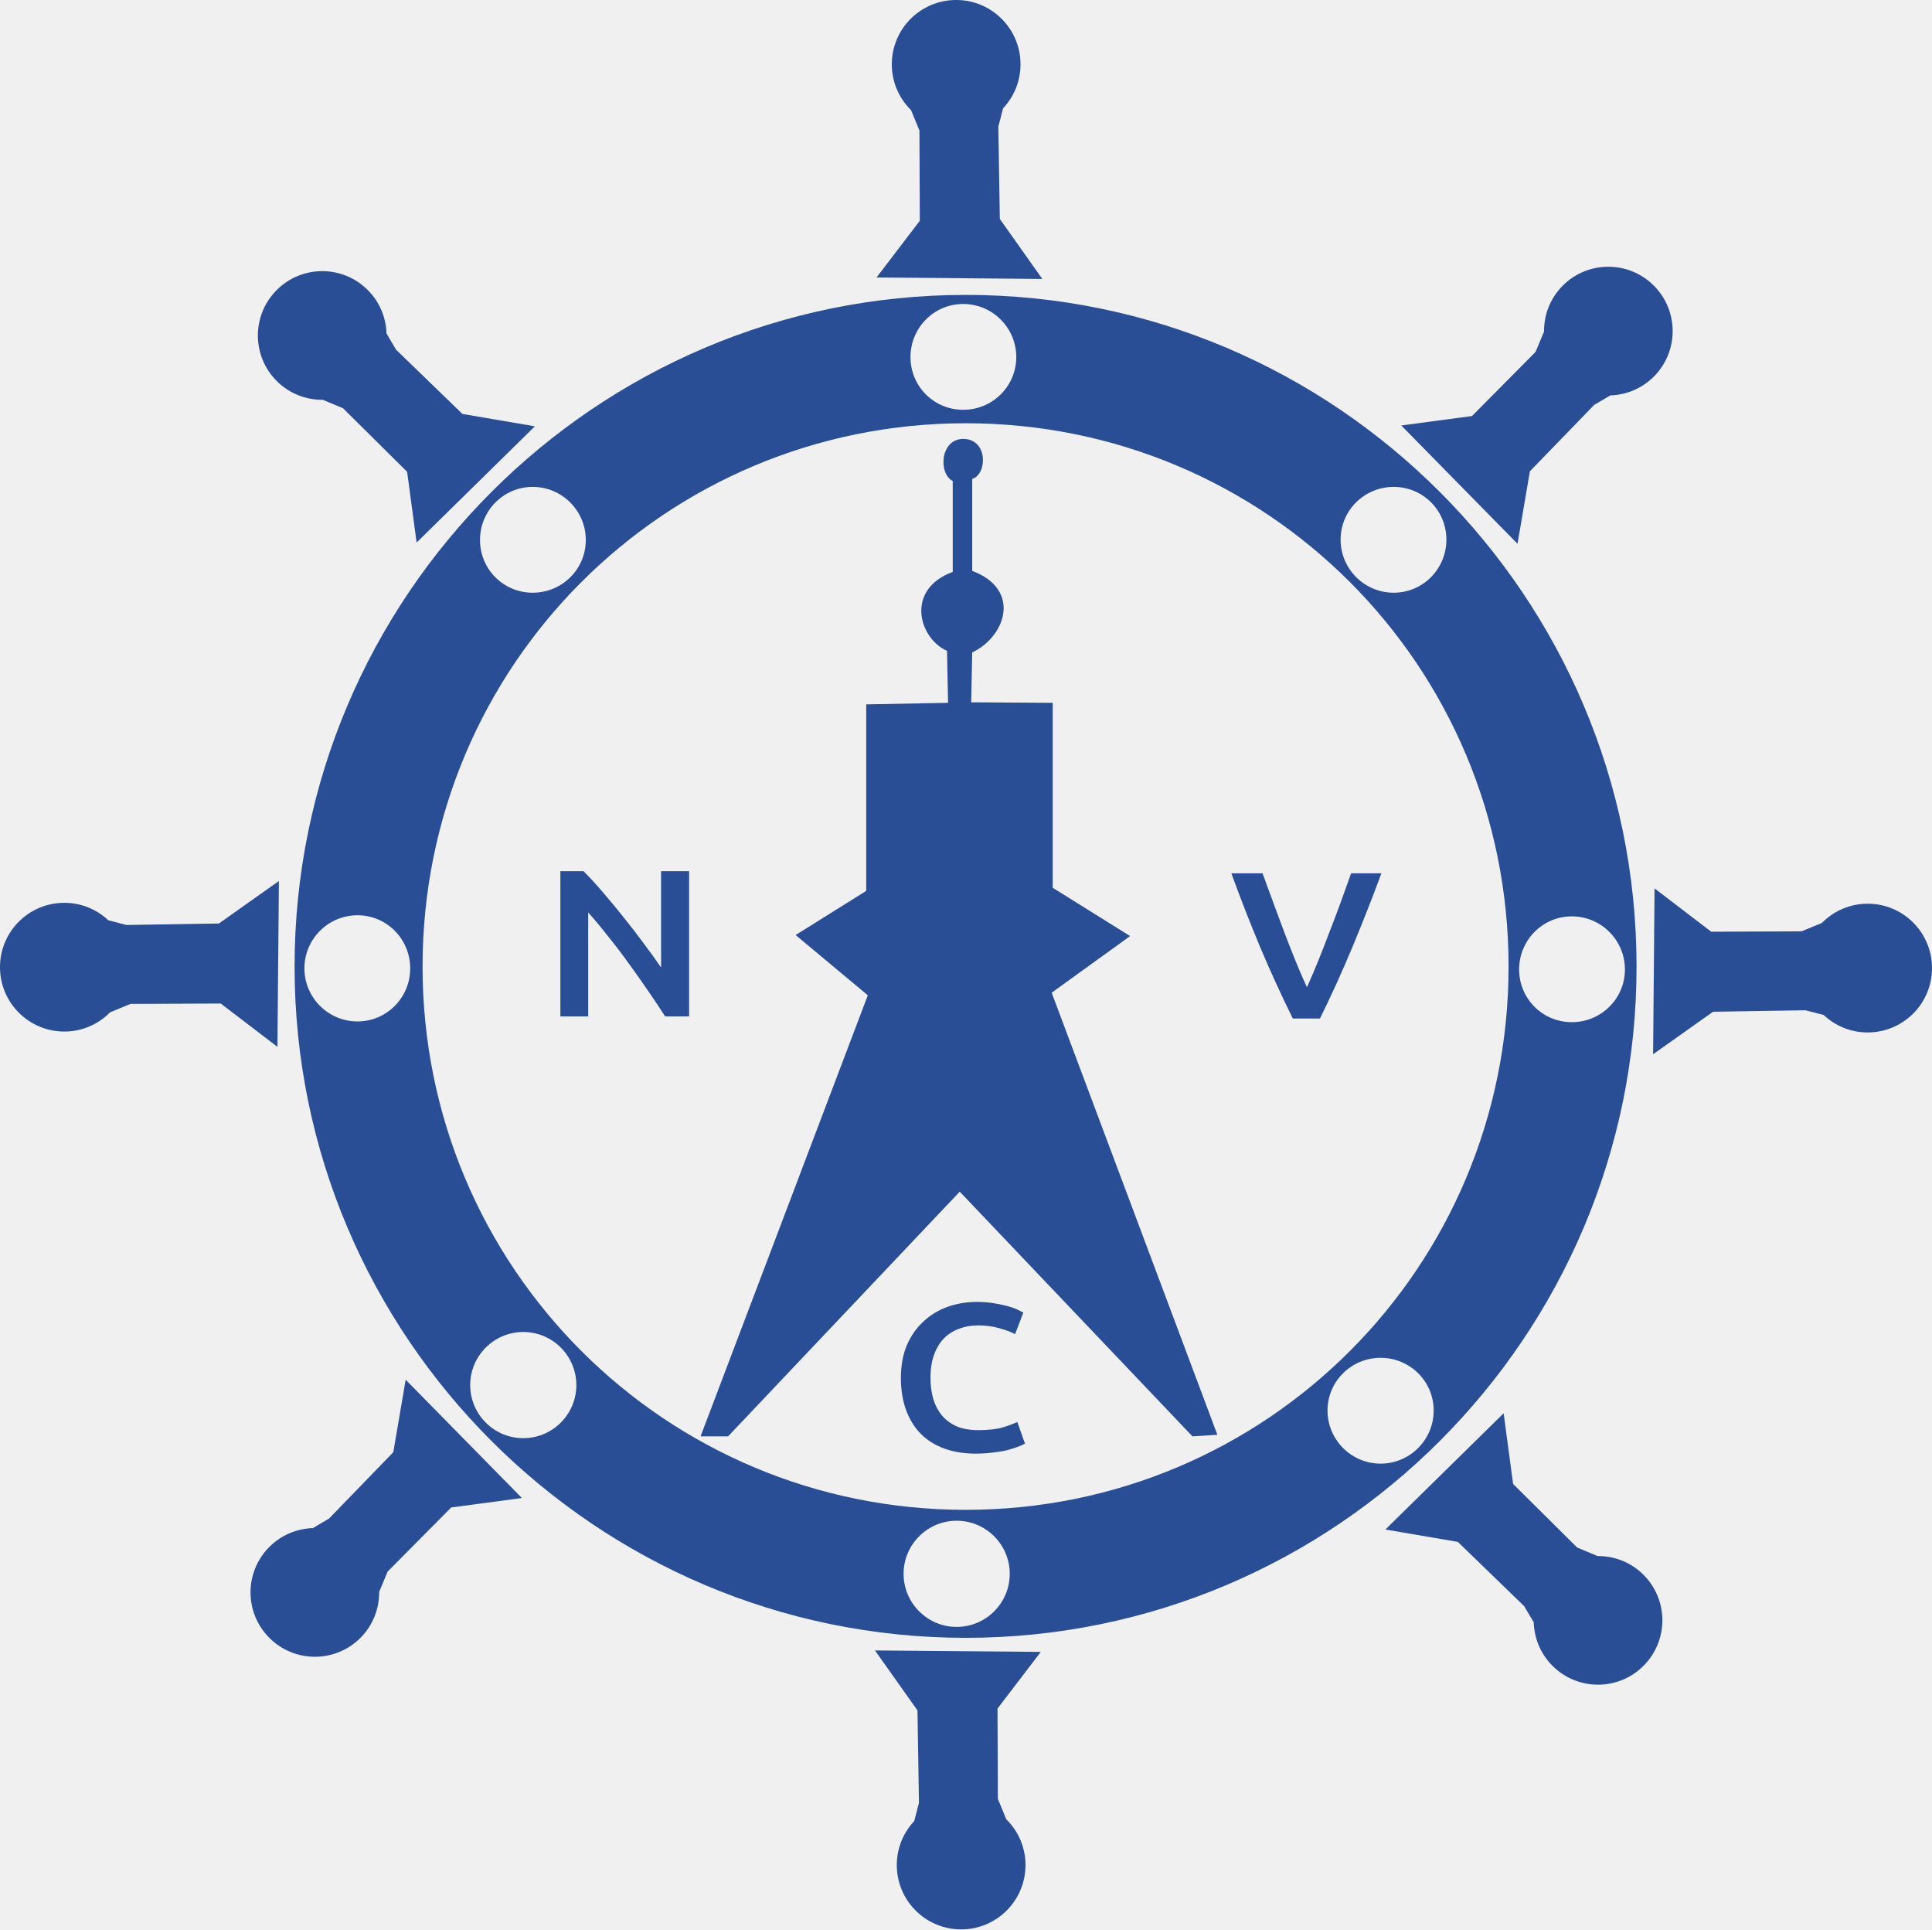
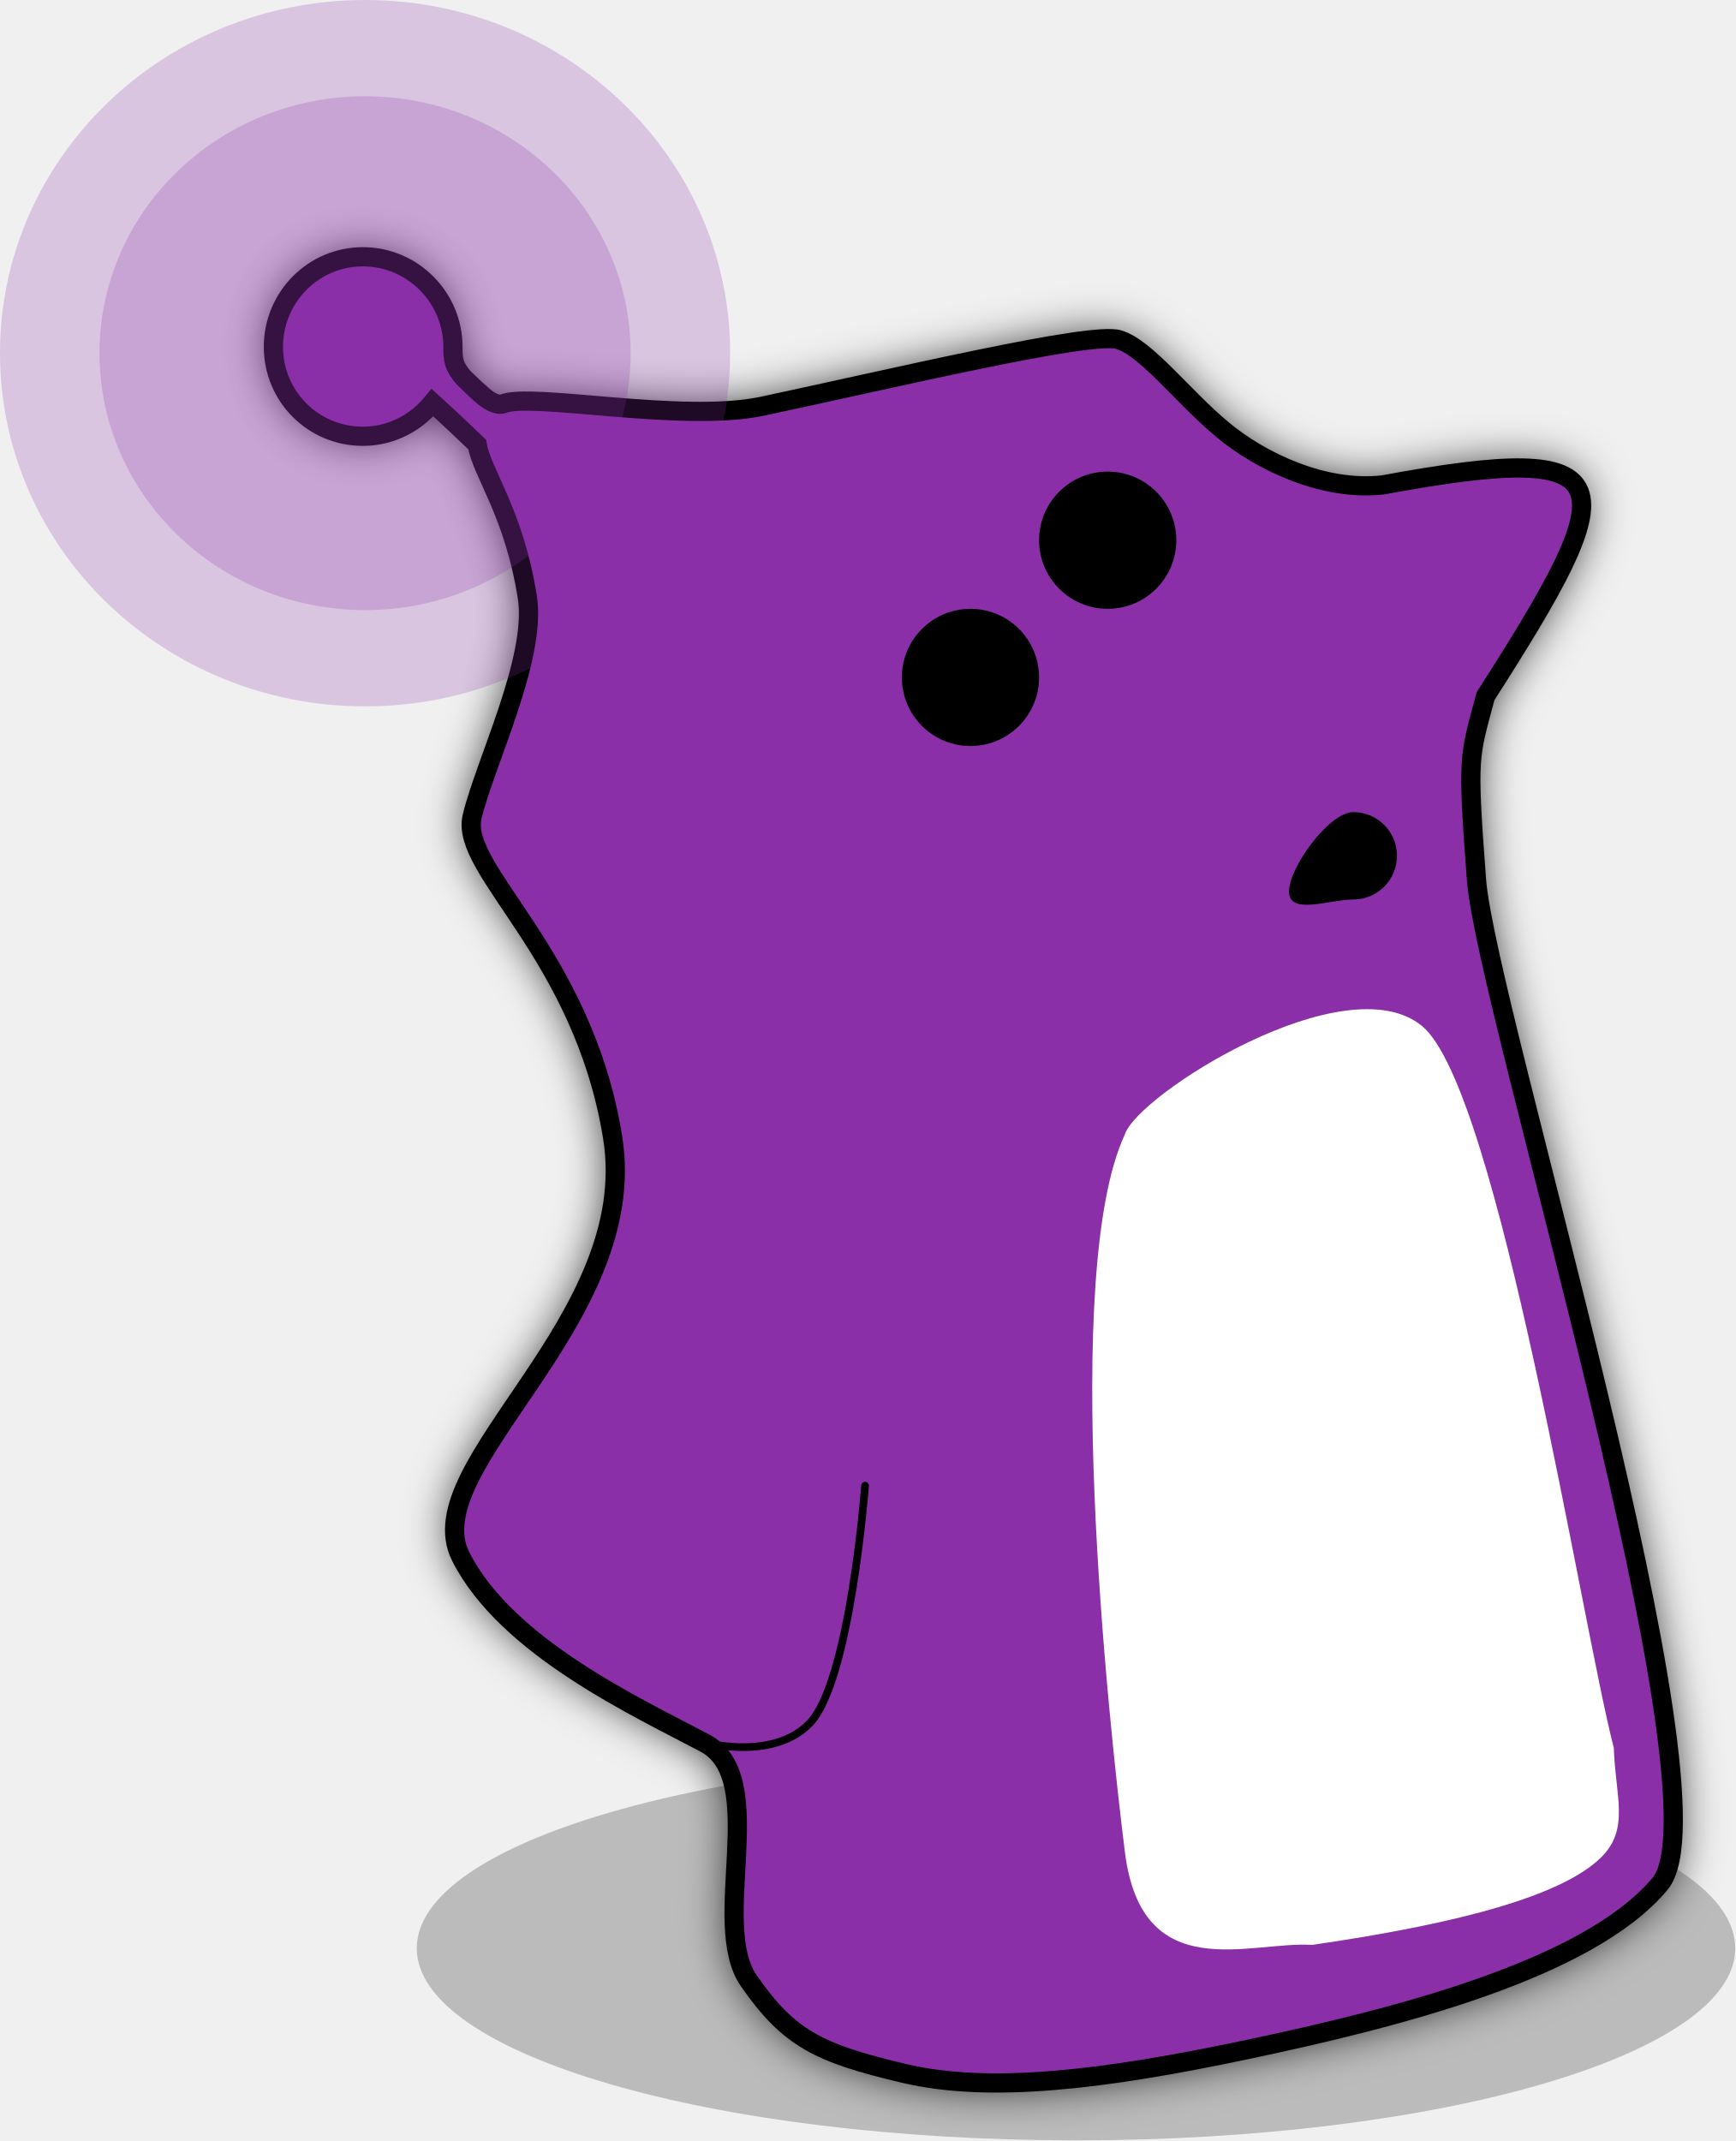
- <svg xmlns="http://www.w3.org/2000/svg" width="166.057" height="165.804" id="svg2" version="1.1">
-   <defs id="defs4" />
-   <g id="layer1" transform="translate(-178.1181,-430.2824)">
-     <g id="g3889">
-       <path id="path2996" d="m 261.125,455.625 c -31.795,0 -57.688,25.924 -57.688,57.719 0,31.795 25.892,57.688 57.688,57.688 31.795,0 57.656,-25.892 57.656,-57.688 0,-31.795 -25.861,-57.719 -57.656,-57.719 z m -0.219,0.781 c 2.515,0 4.562,2.048 4.562,4.562 0,2.515 -2.048,4.531 -4.562,4.531 -2.515,0 -4.531,-2.016 -4.531,-4.531 0,-2.515 2.016,-4.562 4.531,-4.562 z m 0.219,10.25 c 25.85,0 46.656,20.837 46.656,46.688 0,25.85 -20.806,46.688 -46.656,46.688 -25.85,0 -46.688,-20.837 -46.688,-46.688 0,-25.85 20.837,-46.688 46.688,-46.688 z m -37.219,5.469 c 2.515,0 4.562,2.048 4.562,4.562 0,2.515 -2.048,4.531 -4.562,4.531 -2.515,0 -4.531,-2.016 -4.531,-4.531 0,-2.515 2.016,-4.562 4.531,-4.562 z m 74,0 c 2.515,0 4.531,2.016 4.531,4.531 0,2.515 -2.016,4.562 -4.531,4.562 -2.515,0 -4.562,-2.048 -4.562,-4.562 0,-2.515 2.048,-4.531 4.562,-4.531 z m -89.062,36.812 c 2.515,0 4.531,2.048 4.531,4.562 0,2.515 -2.016,4.562 -4.531,4.562 -2.515,0 -4.562,-2.048 -4.562,-4.562 0,-2.515 2.048,-4.562 4.562,-4.562 z m 104.375,0.094 c 2.515,0 4.562,2.048 4.562,4.562 0,2.515 -2.048,4.531 -4.562,4.531 -2.515,0 -4.531,-2.016 -4.531,-4.531 0,-2.515 2.016,-4.562 4.531,-4.562 z m -90.125,35.719 c 2.515,0 4.562,2.048 4.562,4.562 0,2.515 -2.048,4.562 -4.562,4.562 -2.515,0 -4.562,-2.048 -4.562,-4.562 0,-2.515 2.048,-4.562 4.562,-4.562 z m 73.688,2.219 c 2.515,0 4.562,2.016 4.562,4.531 0,2.515 -2.048,4.562 -4.562,4.562 -2.515,0 -4.562,-2.048 -4.562,-4.562 0,-2.515 2.048,-4.531 4.562,-4.531 z m -36.438,14 c 2.515,0 4.562,2.048 4.562,4.562 0,2.515 -2.048,4.562 -4.562,4.562 -2.515,0 -4.562,-2.048 -4.562,-4.562 0,-2.515 2.048,-4.562 4.562,-4.562 z" style="font-size:medium;font-style:normal;font-variant:normal;font-weight:normal;font-stretch:normal;text-indent:0;text-align:start;text-decoration:none;line-height:normal;letter-spacing:normal;word-spacing:normal;text-transform:none;direction:ltr;block-progression:tb;writing-mode:lr-tb;text-anchor:start;baseline-shift:baseline;color:#000000;fill:#2a4e96;fill-opacity:1;stroke:none;stroke-width:9.368;marker:none;visibility:visible;display:inline;overflow:visible;enable-background:accumulate;font-family:Sans;-inkscape-font-specification:Sans" />
-       <g transform="scale(1.034687,0.9664757)" style="font-size:18.633px;font-style:normal;font-variant:normal;font-weight:normal;font-stretch:normal;text-align:center;line-height:125%;letter-spacing:0px;word-spacing:0px;text-anchor:middle;fill:#2a4e96;fill-opacity:1;stroke:none;font-family:Ubuntu;-inkscape-font-specification:Ubuntu" id="text3766">
-         <path d="m 227.399,535.585 c -0.422,-0.708 -0.894,-1.466 -1.416,-2.273 -0.522,-0.82 -1.062,-1.64 -1.621,-2.46 -0.559,-0.832 -1.13,-1.633 -1.714,-2.404 -0.571,-0.783 -1.118,-1.484 -1.64,-2.106 l 0,9.242 -2.311,0 0,-12.913 1.919,0 c 0.497,0.522 1.031,1.143 1.602,1.863 0.571,0.708 1.143,1.447 1.714,2.217 0.584,0.77 1.143,1.547 1.677,2.329 0.547,0.77 1.031,1.491 1.453,2.161 l 0,-8.571 2.329,0 0,12.913 -1.994,0" style="font-weight:500;fill:#2a4e96;-inkscape-font-specification:Ubuntu Medium" id="path3003" />
+ <svg xmlns="http://www.w3.org/2000/svg" xmlns:xlink="http://www.w3.org/1999/xlink" version="1.1" width="44.775" height="55.247" id="svg2">
+   <defs id="defs4">
+     <linearGradient id="linearGradient3791">
+       <stop id="stop3793" style="stop-color:#8a2fa8;stop-opacity:1" offset="0" />
+       <stop id="stop3795" style="stop-color:#ffffff;stop-opacity:0" offset="1" />
+     </linearGradient>
+     <linearGradient id="linearGradient3830">
+       <stop id="stop3832" style="stop-color:#3397b5;stop-opacity:1" offset="0" />
+       <stop id="stop3834" style="stop-color:#000000;stop-opacity:1" offset="1" />
+     </linearGradient>
+     <radialGradient cx="121.069" cy="692.846" r="154.134" fx="121.069" fy="692.846" id="radialGradient3799" xlink:href="#linearGradient3791" gradientUnits="userSpaceOnUse" gradientTransform="matrix(0.9999917,0.00406553,-0.00324393,0.7979054,2.248546,125.386)" />
+     <linearGradient x1="18.379" y1="44.98" x2="18.379" y2="3.082" id="linearGradient2916-2" gradientUnits="userSpaceOnUse" gradientTransform="matrix(0.95844,0,0,0.81097,41.872,7.5367)">
+       <stop id="stop2788-5-6" style="stop-color:#1f4b6a;stop-opacity:1" offset="0" />
+       <stop id="stop2790-5-4" style="stop-color:#4083c2;stop-opacity:1" offset="1" />
+     </linearGradient>
+     <radialGradient cx="23.896" cy="17.53" r="20.397" id="radialGradient2914-3" gradientUnits="userSpaceOnUse" gradientTransform="matrix(0,1.9355,-3.0194,0,76.922,-36.994)">
+       <stop id="stop2778-7-4" style="stop-color:#8badea;stop-opacity:1" offset="0" />
+       <stop id="stop2780-6-6" style="stop-color:#6396cd;stop-opacity:1" offset="0.262" />
+       <stop id="stop2782-9-9" style="stop-color:#3b7caf;stop-opacity:1" offset="0.661" />
+       <stop id="stop2784-5-4" style="stop-color:#194c70;stop-opacity:1" offset="1" />
+     </radialGradient>
+     <linearGradient x1="28.103" y1="45" x2="28.103" y2="14.038" id="linearGradient2908-9" gradientUnits="userSpaceOnUse" gradientTransform="matrix(1,0,0,1.1014,2.6242e-7,-5.5128)">
+       <stop id="stop2492-8-2-0" style="stop-color:#791235;stop-opacity:1" offset="0" />
+       <stop id="stop2494-7-2-2" style="stop-color:#dd3b27;stop-opacity:1" offset="1" />
+     </linearGradient>
+     <linearGradient x1="20.053" y1="8.163" x2="20.053" y2="48.072" id="linearGradient2906-8" gradientUnits="userSpaceOnUse" gradientTransform="translate(1.2624e-6,-1)">
+       <stop id="stop3244-6-4-2" style="stop-color:#f89b7e;stop-opacity:1" offset="0" />
+       <stop id="stop3246-6-8-8" style="stop-color:#e35d4f;stop-opacity:1" offset="0.12" />
+       <stop id="stop3248-0-9-2" style="stop-color:#c6262e;stop-opacity:1" offset="0.811" />
+       <stop id="stop3250-9-0-9" style="stop-color:#690b2c;stop-opacity:1" offset="1" />
+     </linearGradient>
+     <linearGradient x1="28.103" y1="45" x2="28.103" y2="14.038" id="linearGradient2921" gradientUnits="userSpaceOnUse" gradientTransform="matrix(1,0,0,1.1014,-8.8169e-8,-5.5128)">
+       <stop id="stop4108" style="stop-color:#787878;stop-opacity:1" offset="0" />
+       <stop id="stop4110" style="stop-color:#b4b4b4;stop-opacity:1" offset="1" />
+     </linearGradient>
+     <linearGradient x1="20.053" y1="8.163" x2="20.053" y2="48.072" id="linearGradient2919" gradientUnits="userSpaceOnUse" gradientTransform="translate(0,-1)">
+       <stop id="stop4498" style="stop-color:#ffffff;stop-opacity:1" offset="0" />
+       <stop id="stop4502" style="stop-color:#d7d7d7;stop-opacity:1" offset="0.874" />
+       <stop id="stop4504" style="stop-color:#999999;stop-opacity:1" offset="1" />
+     </linearGradient>
+     <linearGradient x1="25.577" y1="15" x2="25.577" y2="44.001" id="linearGradient2911" xlink:href="#linearGradient3333-4" gradientUnits="userSpaceOnUse" gradientTransform="matrix(1,0,0,1.1071,9.1183e-7,-5.6607)" />
+     <linearGradient x1="25.525" y1="30.189" x2="25.525" y2="15.738" id="linearGradient2903" gradientUnits="userSpaceOnUse" gradientTransform="translate(-8.8169e-8,-2.6325)" spreadMethod="reflect">
+       <stop id="stop3868" style="stop-color:#828282;stop-opacity:1" offset="0" />
+       <stop id="stop3872" style="stop-color:#8f8f8f;stop-opacity:0.635" offset="0.5" />
+       <stop id="stop3870" style="stop-color:#9d9d9d;stop-opacity:0" offset="1" />
+     </linearGradient>
+     <linearGradient x1="25.525" y1="30.189" x2="25.525" y2="15.738" id="linearGradient2900" xlink:href="#linearGradient3333-4" gradientUnits="userSpaceOnUse" gradientTransform="translate(-8.8169e-8,-1.3325)" spreadMethod="reflect" />
+     <linearGradient x1="23.904" y1="35.75" x2="23.904" y2="20.443" id="linearGradient2897" gradientUnits="userSpaceOnUse" gradientTransform="matrix(0.99801,0,0,1.0672,0.14376,-3.0333)">
+       <stop id="stop3497" style="stop-color:#000000;stop-opacity:1" offset="0" />
+       <stop id="stop3874" style="stop-color:#000000;stop-opacity:0.498" offset="0.5" />
+       <stop id="stop3499" style="stop-color:#000000;stop-opacity:0" offset="1" />
+     </linearGradient>
+     <linearGradient x1="25.525" y1="30.189" x2="25.525" y2="15.738" id="linearGradient2894" gradientUnits="userSpaceOnUse" gradientTransform="translate(-8.8169e-8,-4.0466)" spreadMethod="reflect">
+       <stop id="stop3335-4-6" style="stop-color:#ffffff;stop-opacity:1" offset="0" />
+       <stop id="stop3337-7-2" style="stop-color:#ffffff;stop-opacity:0" offset="1" />
+     </linearGradient>
+     <linearGradient x1="16.626" y1="15.298" x2="20.055" y2="24.628" id="linearGradient2891" gradientUnits="userSpaceOnUse" gradientTransform="matrix(0.9986,0,0,1.0844,-0.01312,3.8059)">
+       <stop id="stop2687-1-9" style="stop-color:#ffffff;stop-opacity:1" offset="0" />
+       <stop id="stop2689-5-4" style="stop-color:#ffffff;stop-opacity:0" offset="1" />
+     </linearGradient>
+     <radialGradient cx="605.71" cy="486.65" r="117.14" id="radialGradient4553" xlink:href="#linearGradient5060-6-8" gradientUnits="userSpaceOnUse" gradientTransform="matrix(-0.065534,0,0,0.024706,-21.829,10.577)" />
+     <linearGradient id="linearGradient5060-6-8">
+       <stop id="stop5062-3-4" style="stop-color:#000000;stop-opacity:1" offset="0" />
+       <stop id="stop5064-1-8" style="stop-color:#000000;stop-opacity:0" offset="1" />
+     </linearGradient>
+     <radialGradient cx="605.71" cy="486.65" r="117.14" id="radialGradient3023" xlink:href="#linearGradient5060-6-8" gradientUnits="userSpaceOnUse" gradientTransform="matrix(0.065534,0,0,0.024706,-69.175,10.577)" />
+     <linearGradient x1="302.86" y1="366.65" x2="302.86" y2="609.51" id="linearGradient3021" gradientUnits="userSpaceOnUse" gradientTransform="matrix(0.065534,0,0,0.024706,-69.188,10.577)">
+       <stop id="stop5050-5-3" style="stop-color:#000000;stop-opacity:0" offset="0" />
+       <stop id="stop5056-9-0" style="stop-color:#000000;stop-opacity:1" offset="0.5" />
+       <stop id="stop5052-6-4" style="stop-color:#000000;stop-opacity:0" offset="1" />
+     </linearGradient>
+     <linearGradient id="linearGradient3333-4">
+       <stop id="stop3335-4" style="stop-color:#ffffff;stop-opacity:1" offset="0" />
+       <stop id="stop3337-7" style="stop-color:#ffffff;stop-opacity:0" offset="1" />
+     </linearGradient>
+     <radialGradient cx="41.061" cy="-38.019" r="2" fx="41.061" fy="-38.019" id="radialGradient3707" xlink:href="#linearGradient3701" gradientUnits="userSpaceOnUse" gradientTransform="matrix(0.00410056,-2.499993,1.999997,4.035431e-4,116.9294,65.71849)" />
+     <linearGradient x1="12" y1="22" x2="12" y2="19" id="linearGradient2890" xlink:href="#linearGradient3640" gradientUnits="userSpaceOnUse" gradientTransform="matrix(0,-0.5714286,0.5670487,0,33.65891,46.85714)" />
+     <linearGradient x1="8" y1="20" x2="8" y2="19" id="linearGradient3648" xlink:href="#linearGradient3640" gradientUnits="userSpaceOnUse" gradientTransform="matrix(0.5000011,0,0,1,-46.50001,25.00001)" />
+     <linearGradient id="linearGradient3640">
+       <stop id="stop3642" style="stop-color:#b3b3b3;stop-opacity:1" offset="0" />
+       <stop id="stop3650" style="stop-color:#ffffff;stop-opacity:1" offset="0.5" />
+       <stop id="stop3644" style="stop-color:#f0f0f0;stop-opacity:1" offset="1" />
+     </linearGradient>
+     <linearGradient x1="17" y1="20" x2="17" y2="19" id="linearGradient3646" xlink:href="#linearGradient3640" gradientUnits="userSpaceOnUse" gradientTransform="matrix(0.5000005,0,0,1,-45.50001,25)" />
+     <linearGradient x1="12" y1="33" x2="37" y2="31" id="linearGradient3653" xlink:href="#linearGradient3655" gradientUnits="userSpaceOnUse" gradientTransform="matrix(0.4836335,0,0,0.4836335,27.14934,-54.1605)" />
+     <linearGradient x1="15.336" y1="0.5" x2="15.706" y2="12.796" id="linearGradient3203" xlink:href="#linearGradient6592-2-7" gradientUnits="userSpaceOnUse" gradientTransform="matrix(-6.4243348e-4,-0.1705403,0.6744148,-3.7138428e-4,32.69275,44.61565)" />
+     <linearGradient id="linearGradient6592-2-7">
+       <stop id="stop6594-0-2" style="stop-color:#ffffff;stop-opacity:0.275" offset="0" />
+       <stop id="stop6596-2-5" style="stop-color:#ffffff;stop-opacity:0" offset="1" />
+     </linearGradient>
+     <linearGradient x1="37.015" y1="29.462" x2="18.406" y2="31.529" id="linearGradient3350" xlink:href="#linearGradient3389" gradientUnits="userSpaceOnUse" gradientTransform="matrix(0.4836335,0,0,0.4836335,27.14934,-54.1605)" />
+     <linearGradient id="linearGradient3389">
+       <stop id="stop3391" style="stop-color:#1e1e1e;stop-opacity:1" offset="0" />
+       <stop id="stop3393" style="stop-color:#606060;stop-opacity:1" offset="1" />
+     </linearGradient>
+     <linearGradient id="linearGradient3655">
+       <stop id="stop3657" style="stop-color:#b4b4b4;stop-opacity:1" offset="0" />
+       <stop id="stop3659" style="stop-color:#b4b4b4;stop-opacity:0.2" offset="1" />
+     </linearGradient>
+     <linearGradient id="linearGradient3701">
+       <stop id="stop3703" style="stop-color:#2a2a2a;stop-opacity:1" offset="0" />
+       <stop id="stop3705" style="stop-color:#060606;stop-opacity:1" offset="1" />
+     </linearGradient>
+     <filter color-interpolation-filters="sRGB" id="filter4045-3">
+       <feGaussianBlur id="feGaussianBlur4047-0" stdDeviation="1.259" />
+     </filter>
+   </defs>
+   <g transform="translate(-254.8703,169.5916)" id="layer1">
+     <g transform="matrix(0.4956962,0,0,0.4956962,167.6199,-403.896)" id="g4108">
+       <g transform="translate(-9.167092,209.2739)" id="g4149" />
+       <g transform="translate(120.6848,-165.1434)" id="g4114">
+         <path d="m 521.372,748.362 a 41.122,10 0 1 1 -82.245,0 41.122,10 0 1 1 82.245,0 z" transform="matrix(0.8344828,0,0,1,-289.4182,-9.12132)" id="path4116" style="opacity:0.221;fill:#000000;fill-opacity:1;stroke:none" />
+         <path d="m 74.219,651.188 c -2.58,0 -4.656,2.107 -4.656,4.688 0,2.58 2.076,4.656 4.656,4.656 1.467,0 2.768,-0.692 3.625,-1.75 0.783,0.71 1.579,1.46 2.328,2.18 0.23,1.463 1.915,3.539 2.609,7.945 0.504,3.199 -2.221,8.662 -2.875,11.438 -0.654,2.776 5.753,7.105 7.312,16.656 1.559,9.551 -10.286,17.108 -7.906,21.844 2.38,4.735 9.287,7.892 12.719,9.719 3.432,1.826 0.188,9.369 2.281,12.375 2.094,3.006 3.623,3.76 8.063,4.812 4.439,1.052 10.33,0.36 17.938,-1.25 7.607,-1.61 17.705,-4.136 21.438,-8.625 3.732,-4.489 -9.061,-45.639 -9.562,-52.25 -0.501,-6.611 -0.376,-6.36 0.469,-9.562 7.265,-11.338 7.531,-13.38 -5.344,-11 -3.074,0.347 -6.354,-1.216 -8.344,-2.875 -2.102,-1.753 -3.953,-4.247 -5.406,-4.688 -1.453,-0.441 -11.723,2.016 -18.563,3.469 -4.141,0.88 -12.035,-0.741 -13.492,-0.125 -0.641,0.186 -1.574,-0.943 -2.031,-1.344 -0.539,-0.624 -0.57,-0.939 -0.57,-1.625 0,-2.58 -2.107,-4.688 -4.688,-4.688 z" id="path4118" style="fill:#000000;fill-opacity:1;stroke:none;filter:url(#filter4045-3)" />
+         <path d="m 254.558,188.934 a 6.819,6.819 0 1 1 -13.637,0 6.819,6.819 0 1 1 13.637,0 z" transform="matrix(0.6851852,0,0,0.6851852,-95.71167,526.5157)" id="path4120" style="fill:#8a2fa8;fill-opacity:1;stroke:none" />
+         <path d="m 113.37,655.59 c -1.453,-0.441 -11.731,2.018 -18.571,3.471 -4.141,0.88 -13.029,-0.454 -14.486,0.162 -1.457,0.616 1.336,3.878 2.266,9.786 0.504,3.199 -2.217,8.659 -2.87,11.435 -0.654,2.776 5.764,7.116 7.324,16.668 1.559,9.551 -10.282,17.1 -7.903,21.836 2.38,4.735 9.269,7.905 12.701,9.732 3.432,1.826 0.179,9.368 2.273,12.374 2.094,3.006 3.642,3.746 8.081,4.798 4.439,1.052 10.323,0.348 17.93,-1.263 7.607,-1.61 17.698,-4.11 21.43,-8.599 3.732,-4.489 -9.059,-45.652 -9.561,-52.263 -0.501,-6.611 -0.37,-6.351 0.474,-9.553 7.265,-11.338 7.528,-13.387 -5.347,-11.007 -3.074,0.347 -6.363,-1.204 -8.353,-2.863 -2.102,-1.753 -3.936,-4.273 -5.389,-4.713 z" id="path4122" style="fill:#8a2fa8;fill-opacity:1;stroke:none" />
+         <path d="m 113.887,696.872 c -3.342,7.146 -0.881,30.317 0,37.362 0.881,7.046 6.516,4.617 9.739,4.833 7.967,-1.153 13.064,-2.62 15.033,-4.541 1.537,-1.499 0.75,-3.206 0.679,-5.713 -1.669,-6.43 -5.997,-34.297 -9.984,-37.581 -3.986,-3.285 -14.8,3.569 -15.468,5.639 z" id="path4124" style="fill:#ffffff;fill-opacity:1;stroke:none" />
+         <path d="m -142.5,665.219 a 3.571,3.571 0 1 1 -7.143,0 3.571,3.571 0 1 1 7.143,0 z" transform="matrix(-1,0,0,1,-40.22326,7.866499)" id="path4127" style="fill:#000000;fill-opacity:1;stroke:none" />
+         <path d="m -142.5,665.219 a 3.571,3.571 0 1 1 -7.143,0 3.571,3.571 0 1 1 7.143,0 z" transform="matrix(-1,0,0,1,-33.0804,0.7236386)" id="path4129" style="fill:#000000;fill-opacity:1;stroke:none" />
+         <path d="m 81.891,661.28 c -4.781,-5.355 -7.073,-5.03 -9.653,-5.421" id="path4131" style="fill:none;stroke:#8a2fa8;stroke-width:3;stroke-linecap:butt;stroke-linejoin:miter;stroke-miterlimit:4;stroke-opacity:1;stroke-dasharray:none" />
+         <path d="m 91.219,728.344 c 0,0 4.125,1.371 6.25,-0.804 2.125,-2.174 2.892,-12.38 2.892,-12.38" id="path4133" style="fill:none;stroke:#000000;stroke-width:0.4;stroke-linecap:round;stroke-linejoin:round;stroke-miterlimit:4;stroke-opacity:1;stroke-dasharray:none" />
+         <path d="m 74.219,651.188 c -2.58,0 -4.656,2.107 -4.656,4.688 0,2.58 2.076,4.656 4.656,4.656 1.467,0 2.768,-0.692 3.625,-1.75 0.783,0.71 1.579,1.46 2.328,2.18 0.23,1.463 1.915,3.539 2.609,7.945 0.504,3.199 -2.221,8.662 -2.875,11.438 -0.654,2.776 5.753,7.105 7.312,16.656 1.559,9.551 -10.286,17.108 -7.906,21.844 2.38,4.735 9.287,7.892 12.719,9.719 3.432,1.826 0.188,9.369 2.281,12.375 2.094,3.006 3.623,3.76 8.063,4.812 4.439,1.052 10.33,0.36 17.938,-1.25 7.607,-1.61 17.705,-4.136 21.438,-8.625 3.732,-4.489 -9.061,-45.639 -9.562,-52.25 -0.501,-6.611 -0.376,-6.36 0.469,-9.562 7.265,-11.338 7.531,-13.38 -5.344,-11 -3.074,0.347 -6.354,-1.216 -8.344,-2.875 -2.102,-1.753 -3.953,-4.247 -5.406,-4.688 -1.453,-0.441 -11.723,2.016 -18.563,3.469 -4.141,0.88 -12.035,-0.741 -13.492,-0.125 -0.641,0.186 -1.574,-0.943 -2.031,-1.344 -0.539,-0.624 -0.57,-0.939 -0.57,-1.625 0,-2.58 -2.107,-4.688 -4.688,-4.688 z" id="path4135" style="fill:none;stroke:#000000;stroke-width:1;stroke-miterlimit:4;stroke-opacity:1;stroke-dasharray:none" />
+         <path d="m 93.338,656.206 a 19.003,18.385 0 1 1 -38.007,0 19.003,18.385 0 1 1 38.007,0 z" id="path4137" style="opacity:0.221;fill:#8a2fa8;fill-opacity:1;stroke:none" />
+         <path d="m 93.338,656.206 a 19.003,18.385 0 1 1 -38.007,0 19.003,18.385 0 1 1 38.007,0 z" transform="matrix(0.7274351,0,0,0.7274351,20.261,178.8586)" id="path4139" style="opacity:0.221;fill:#8a2fa8;fill-opacity:1;stroke:none" />
+         <path d="m 122.431,684.229 c 0,1.256 2.088,0.417 3.344,0.417 1.256,0 2.275,-1.018 2.275,-2.275 0,-1.256 -1.018,-2.275 -2.275,-2.275 -1.256,0 -3.344,2.876 -3.344,4.132 z" id="path4141" style="fill:#000000;fill-opacity:1;stroke:none" />
      </g>
-       <g transform="scale(1.034687,0.9664757)" style="font-size:18.633px;font-style:normal;font-variant:normal;font-weight:normal;font-stretch:normal;text-align:center;line-height:125%;letter-spacing:0px;word-spacing:0px;text-anchor:middle;fill:#2a4e96;fill-opacity:1;stroke:none;font-family:Ubuntu;-inkscape-font-specification:Ubuntu" id="text3766-3">
-         <path d="m 279.54,535.771 c -0.932,-2.012 -1.832,-4.118 -2.702,-6.317 -0.857,-2.199 -1.658,-4.397 -2.404,-6.596 l 2.59,0 c 0.298,0.87 0.602,1.758 0.913,2.665 0.311,0.907 0.621,1.801 0.932,2.683 0.311,0.87 0.621,1.714 0.932,2.534 0.311,0.82 0.615,1.571 0.913,2.255 0.286,-0.683 0.584,-1.429 0.894,-2.236 0.311,-0.82 0.621,-1.671 0.932,-2.553 0.323,-0.882 0.64,-1.776 0.95,-2.683 0.311,-0.907 0.609,-1.795 0.894,-2.665 l 2.515,0 c -0.758,2.199 -1.565,4.397 -2.422,6.596 -0.857,2.199 -1.752,4.304 -2.683,6.317 l -2.255,0" style="font-weight:500;fill:#2a4e96;-inkscape-font-specification:Ubuntu Medium" id="path3000" />
-       </g>
-       <g transform="scale(1.034687,0.9664757)" style="font-size:18.633px;font-style:normal;font-variant:normal;font-weight:normal;font-stretch:normal;text-align:center;line-height:125%;letter-spacing:0px;word-spacing:0px;text-anchor:middle;fill:#2a4e96;fill-opacity:1;stroke:none;font-family:Ubuntu;-inkscape-font-specification:Ubuntu" id="text3766-4">
-         <path d="m 253.208,574.461 c -0.969,0 -1.838,-0.149 -2.609,-0.447 -0.77,-0.298 -1.422,-0.733 -1.956,-1.304 -0.534,-0.584 -0.944,-1.292 -1.23,-2.124 -0.286,-0.832 -0.429,-1.789 -0.429,-2.87 0,-1.081 0.161,-2.037 0.484,-2.87 0.335,-0.832 0.789,-1.534 1.36,-2.106 0.571,-0.584 1.242,-1.025 2.012,-1.323 0.77,-0.298 1.596,-0.447 2.478,-0.447 0.534,10e-6 1.019,0.043 1.453,0.13 0.435,0.075 0.814,0.162 1.137,0.261 0.323,0.099 0.59,0.205 0.801,0.317 0.211,0.112 0.36,0.193 0.447,0.242 l -0.689,1.919 c -0.298,-0.186 -0.727,-0.36 -1.286,-0.522 -0.547,-0.174 -1.143,-0.261 -1.789,-0.261 -0.559,10e-6 -1.081,0.099 -1.565,0.298 -0.484,0.186 -0.907,0.472 -1.267,0.857 -0.348,0.385 -0.621,0.87 -0.82,1.453 -0.199,0.584 -0.298,1.261 -0.298,2.031 0,0.683 0.074,1.311 0.224,1.882 0.161,0.571 0.404,1.068 0.727,1.491 0.323,0.41 0.733,0.733 1.23,0.969 0.497,0.224 1.093,0.335 1.789,0.335 0.832,0 1.509,-0.081 2.031,-0.242 0.522,-0.174 0.925,-0.335 1.211,-0.484 l 0.634,1.919 c -0.149,0.099 -0.354,0.199 -0.615,0.298 -0.248,0.099 -0.547,0.199 -0.894,0.298 -0.348,0.087 -0.739,0.155 -1.174,0.205 -0.435,0.062 -0.901,0.093 -1.397,0.093" style="font-weight:500;fill:#2a4e96;-inkscape-font-specification:Ubuntu Medium" id="path3006" />
-       </g>
-       <path id="path3800" d="m 252.573,490.814 0,16.027 -6.071,3.795 6.205,5.179 -14.375,37.902 2.366,0 19.911,-21.027 20,21.027 2.143,-0.134 -14.241,-37.991 6.741,-4.866 -6.652,-4.152 0,-15.893 -7.009,-0.045 0.089,-4.286 c 2.874,-1.353 4.262,-5.408 0,-7.009 l 0,-7.902 c 1.274,-0.376 1.394,-3.339 -0.679,-3.435 -2.073,-0.096 -2.27,2.97 -0.995,3.616 l 0,7.81 c -4.089,1.496 -2.937,5.696 -0.491,6.786 l 0.089,4.464 z" style="fill:#2a4e96;fill-opacity:1;stroke:none" />
-       <path id="path3840" d="m 260.3,430.282 c -3.057,0 -5.531,2.474 -5.531,5.531 0,1.529 0.623,2.904 1.625,3.906 0.01,0.01 0.021,0.021 0.031,0.031 l 0.719,1.75 0.032,7.756 -3.721,4.872 14.252,0.126 -3.653,-5.156 -0.127,-7.939 0.405,-1.566 c 0.929,-0.99 1.5,-2.316 1.5,-3.781 0,-3.057 -2.474,-5.531 -5.531,-5.531 z" style="fill:#2a4e96;fill-opacity:1;stroke:none" />
-       <path style="fill:#2a4e96;fill-opacity:1;stroke:none" d="m 201.904,455.205 c -2.162,2.162 -2.162,5.661 0,7.822 1.081,1.081 2.494,1.613 3.911,1.613 0.015,0 0.029,1.4e-4 0.044,0 l 1.746,0.729 5.507,5.462 0.814,6.076 10.166,-9.989 -6.229,-1.063 -5.703,-5.524 -0.821,-1.393 c -0.043,-1.357 -0.577,-2.699 -1.613,-3.734 -2.162,-2.162 -5.661,-2.162 -7.822,0 z" id="path3845" />
-       <path id="path3847" d="m 178.118,513.399 c 0,3.057 2.474,5.531 5.531,5.531 1.529,0 2.904,-0.623 3.906,-1.625 0.01,-0.01 0.021,-0.021 0.031,-0.031 l 1.75,-0.719 7.756,-0.032 4.872,3.721 0.126,-14.252 -5.156,3.653 -7.939,0.127 -1.566,-0.405 c -0.99,-0.929 -2.316,-1.5 -3.781,-1.5 -3.057,0 -5.531,2.474 -5.531,5.531 z" style="fill:#2a4e96;fill-opacity:1;stroke:none" />
-       <path style="fill:#2a4e96;fill-opacity:1;stroke:none" d="m 201.273,571.038 c 2.162,2.162 5.661,2.162 7.822,10e-6 1.081,-1.081 1.613,-2.494 1.613,-3.911 0,-0.015 1.4e-4,-0.029 0,-0.044 l 0.729,-1.746 5.462,-5.507 6.076,-0.814 -9.989,-10.166 -1.063,6.229 -5.524,5.703 -1.393,0.821 c -1.357,0.043 -2.699,0.577 -3.734,1.613 -2.162,2.162 -2.162,5.661 0,7.822 z" id="path3849" />
-       <path id="path3851" d="m 260.73,596.087 c 3.057,0 5.531,-2.474 5.531,-5.531 0,-1.529 -0.623,-2.905 -1.625,-3.906 -0.01,-0.01 -0.021,-0.021 -0.031,-0.031 l -0.719,-1.75 -0.032,-7.756 3.721,-4.872 -14.252,-0.126 3.653,5.156 0.127,7.939 -0.405,1.566 c -0.929,0.99 -1.5,2.316 -1.5,3.781 0,3.057 2.474,5.531 5.531,5.531 z" style="fill:#2a4e96;fill-opacity:1;stroke:none" />
-       <path style="fill:#2a4e96;fill-opacity:1;stroke:none" d="m 319.379,573.437 c 2.162,-2.162 2.162,-5.661 10e-6,-7.822 -1.081,-1.081 -2.494,-1.613 -3.911,-1.613 -0.015,0 -0.029,-1.5e-4 -0.044,0 l -1.746,-0.729 -5.507,-5.462 -0.814,-6.076 -10.166,9.989 6.229,1.063 5.703,5.524 0.821,1.393 c 0.043,1.357 0.577,2.699 1.613,3.734 2.162,2.162 5.661,2.162 7.822,0 z" id="path3853" />
-       <path id="path3855" d="m 344.175,513.475 c -1e-5,-3.057 -2.474,-5.531 -5.531,-5.531 -1.529,0 -2.905,0.623 -3.906,1.625 -0.01,0.01 -0.021,0.021 -0.031,0.031 l -1.75,0.719 -7.756,0.032 -4.872,-3.721 -0.126,14.252 5.156,-3.653 7.939,-0.127 1.566,0.405 c 0.99,0.929 2.316,1.5 3.781,1.5 3.057,0 5.531,-2.474 5.531,-5.531 z" style="fill:#2a4e96;fill-opacity:1;stroke:none" />
-       <path style="fill:#2a4e96;fill-opacity:1;stroke:none" d="m 320.263,454.826 c -2.162,-2.162 -5.661,-2.162 -7.822,0 -1.081,1.081 -1.613,2.494 -1.613,3.911 0,0.015 -1.5e-4,0.029 0,0.044 l -0.729,1.746 -5.462,5.507 -6.076,0.814 9.989,10.166 1.063,-6.229 5.524,-5.703 1.393,-0.821 c 1.357,-0.043 2.699,-0.577 3.734,-1.613 2.162,-2.162 2.162,-5.661 0,-7.822 z" id="path3857" />
    </g>
  </g>
</svg>
